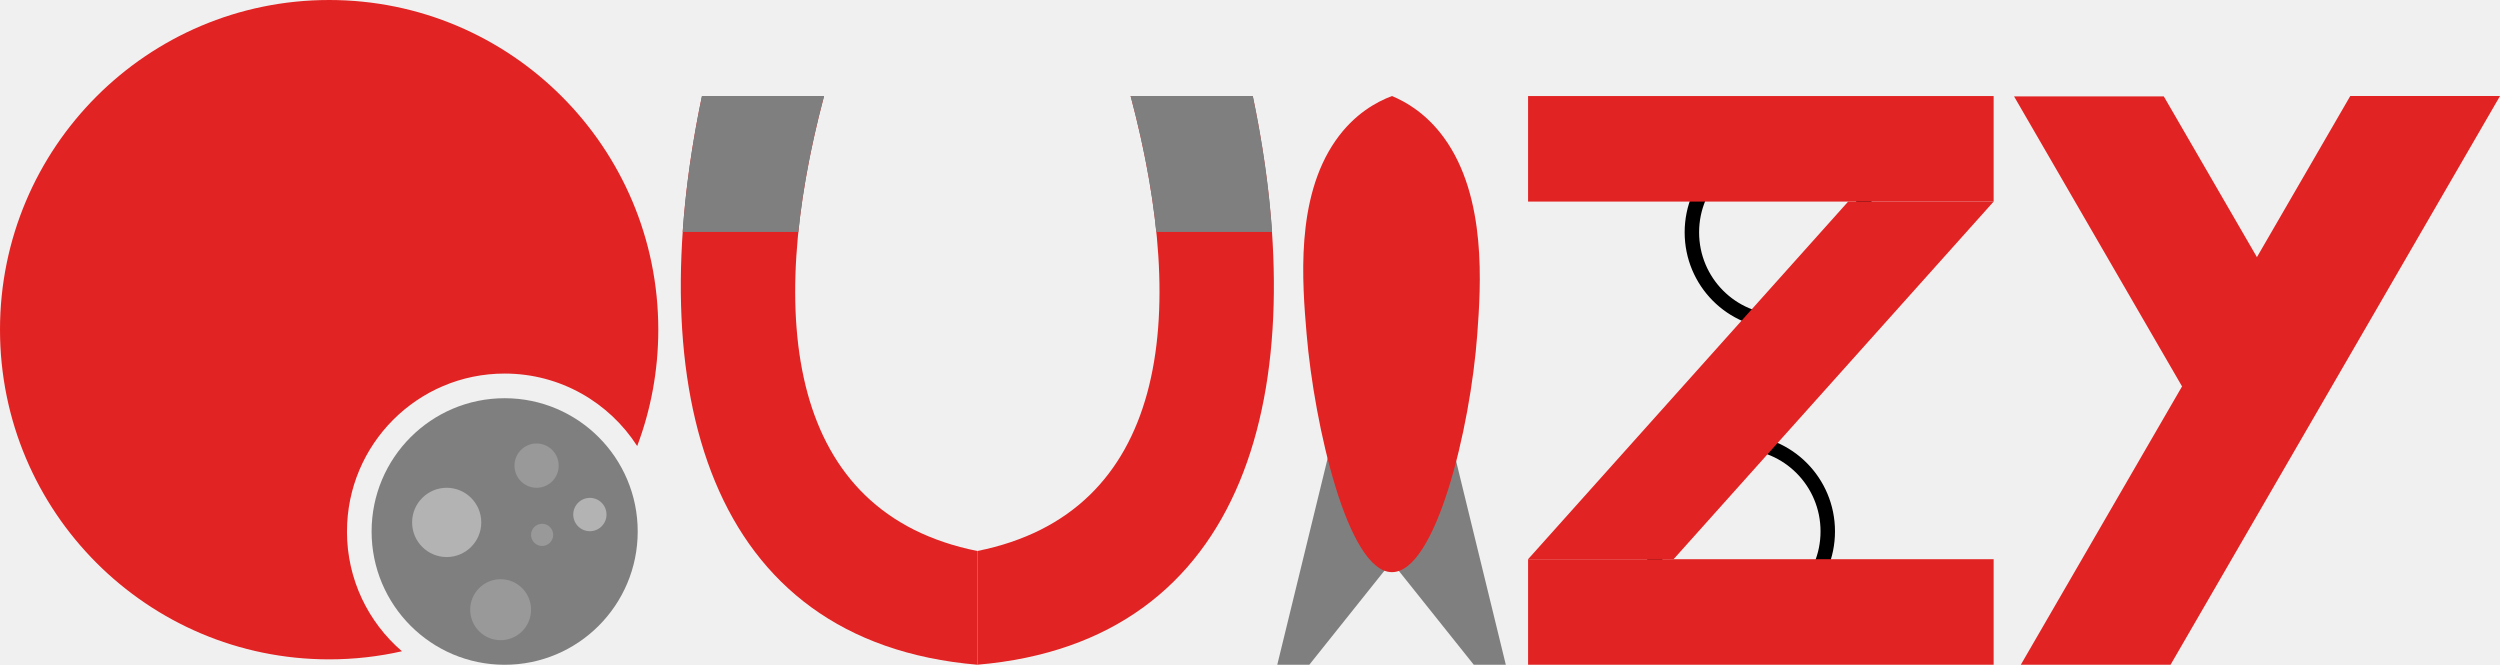
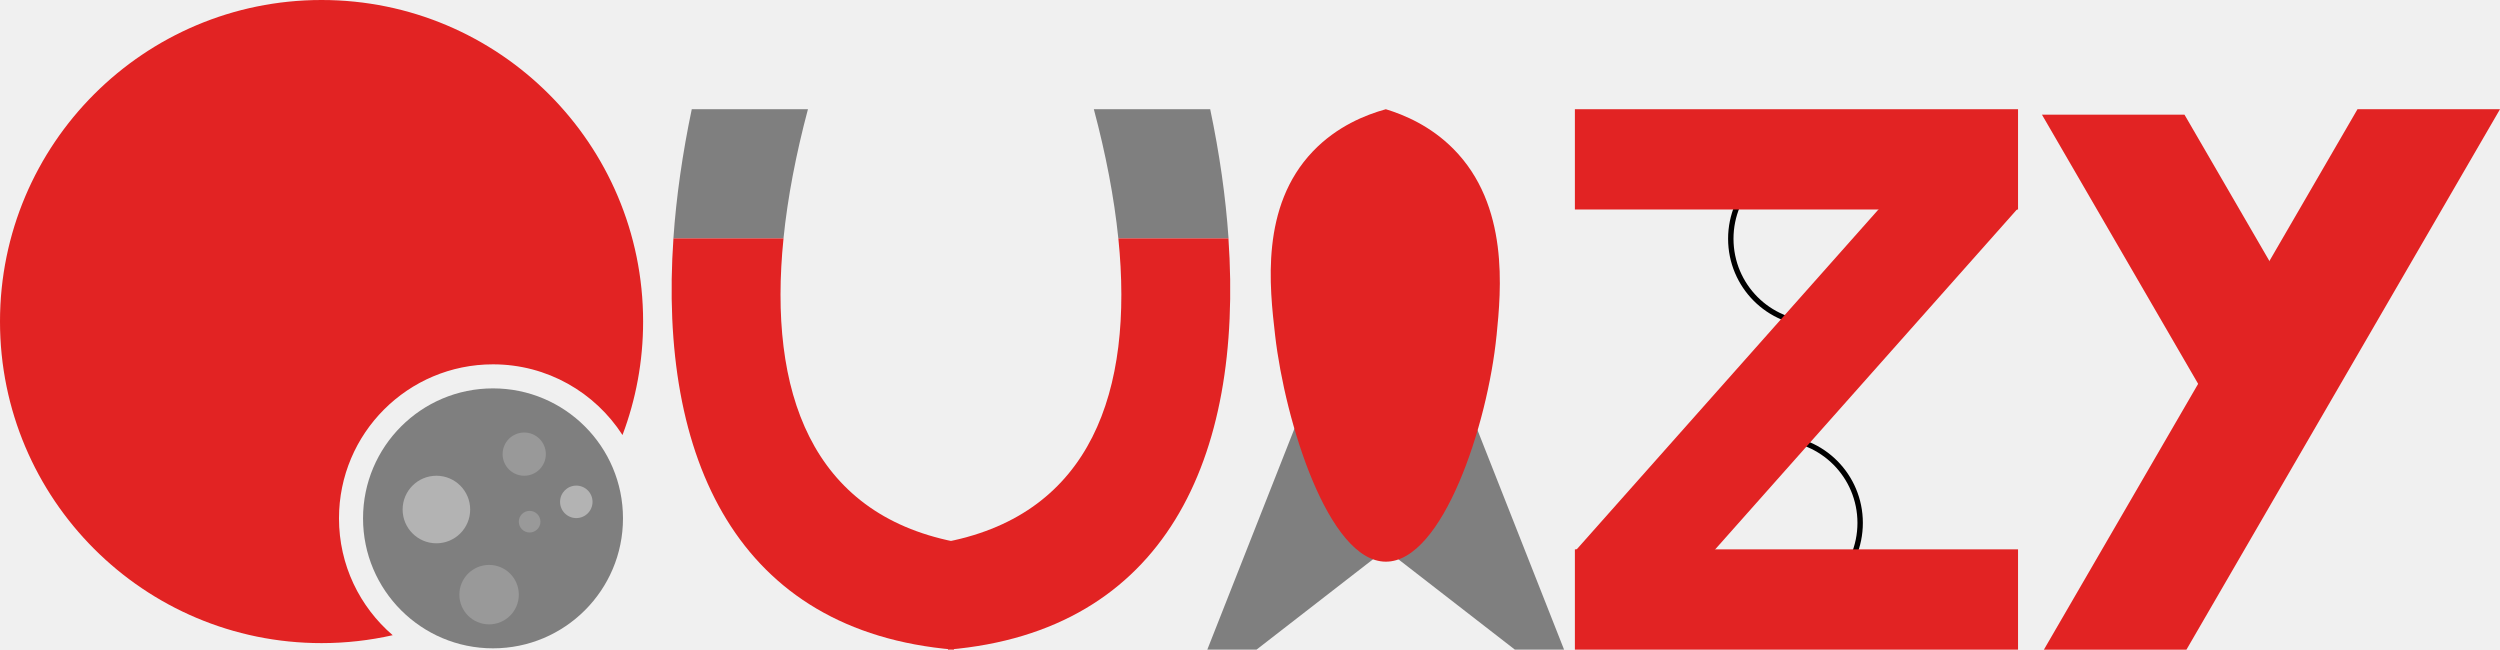
- <svg xmlns="http://www.w3.org/2000/svg" width="346" height="92" viewBox="0 0 346 92" fill="none">
-   <g clip-path="url(#clip0_7_272)">
-     <path d="M200.363 59.052C200.056 61.976 199.314 66.4 197.314 71.134C195.962 74.334 194.426 76.75 193.153 78.454C196.76 82.968 200.363 87.486 203.97 92H208.405" fill="#7F7F7F" />
-     <path d="M184.816 59.052C185.123 61.976 185.865 66.4 187.865 71.134C189.217 74.334 190.753 76.75 192.026 78.454C188.419 82.968 184.816 87.486 181.209 92H176.774" fill="#7F7F7F" />
-     <path d="M204.457 46.238C203.502 59.347 198.693 79.202 192.646 79.186C186.517 79.17 181.893 58.761 180.836 46.238C180.239 39.146 179.253 27.466 184.851 19.445C187.433 15.75 190.529 14.089 192.646 13.29C194.603 14.105 197.404 15.707 199.84 19.052C205.836 27.285 204.936 39.654 204.457 46.238Z" fill="#E22323" />
-     <path d="M135.265 92C97.779 88.816 88.672 53.857 97.154 13.29H114.049C105.837 44.176 109.067 71.004 135.265 76.258V92Z" fill="#E22323" />
-     <path d="M135.265 92C172.751 88.816 181.858 53.857 173.375 13.29H156.481C164.692 44.176 161.463 71.004 135.265 76.258V92Z" fill="#E22323" />
-     <path d="M110.493 32.102C111.098 26.12 112.32 19.796 114.049 13.29H97.154C95.807 19.736 94.903 26.045 94.487 32.102H110.493Z" fill="#7F7F7F" />
-     <path d="M160.033 32.102C159.424 26.12 158.206 19.796 156.473 13.29H173.391C174.743 19.736 175.642 26.045 176.059 32.102H160.033Z" fill="#7F7F7F" />
-     <path d="M246.437 44.53C253.22 44.53 258.719 38.99 258.719 32.157C258.719 25.323 253.22 19.784 246.437 19.784C239.654 19.784 234.156 25.323 234.156 32.157C234.156 38.99 239.654 44.53 246.437 44.53Z" stroke="black" stroke-width="2" stroke-miterlimit="10" />
-     <path d="M240.681 85.916C247.464 85.916 252.963 80.376 252.963 73.543C252.963 66.709 247.464 61.169 240.681 61.169C233.898 61.169 228.4 66.709 228.4 73.543C228.4 80.376 233.898 85.916 240.681 85.916Z" stroke="black" stroke-width="2" stroke-miterlimit="10" />
-     <path d="M275.92 13.294H211.486V27.899H275.92V13.294Z" fill="#E22323" />
-     <path d="M275.92 77.395H211.486V92H275.92V77.395Z" fill="#E22323" />
-     <path d="M255.784 27.899L211.486 77.395H231.621L275.92 27.899" fill="#E22323" />
-     <path d="M325.275 13.29L279.68 92H300.405L346 13.29" fill="#E22323" />
-     <path d="M299.47 13.341C306.177 24.919 312.887 36.502 319.594 48.08C315.217 52.452 310.84 56.821 306.463 61.193C297.223 45.242 287.986 29.292 278.745 13.341" fill="#E22323" />
-     <path d="M48.023 73.558C48.023 61.488 57.79 51.701 69.844 51.701C77.541 51.701 84.307 55.699 88.188 61.732C90.074 56.726 91.108 51.299 91.108 45.632C91.108 20.429 70.713 0 45.552 0C20.391 0 0 20.429 0 45.628C0 70.827 20.395 91.256 45.552 91.256C49.017 91.256 52.388 90.867 55.63 90.135C50.97 86.128 48.019 80.19 48.019 73.554L48.023 73.558Z" fill="#E22323" />
-     <path d="M69.844 92.004C80.014 92.004 88.259 83.746 88.259 73.558C88.259 63.371 80.014 55.113 69.844 55.113C59.674 55.113 51.429 63.371 51.429 73.558C51.429 83.746 59.674 92.004 69.844 92.004Z" fill="#7F7F7F" />
-     <path d="M74.264 67.509C75.955 67.509 77.325 66.137 77.325 64.444C77.325 62.751 75.955 61.378 74.264 61.378C72.574 61.378 71.204 62.751 71.204 64.444C71.204 66.137 72.574 67.509 74.264 67.509Z" fill="#999999" />
-     <path d="M61.822 77.096C64.465 77.096 66.607 74.95 66.607 72.303C66.607 69.656 64.465 67.509 61.822 67.509C59.179 67.509 57.036 69.656 57.036 72.303C57.036 74.95 59.179 77.096 61.822 77.096Z" fill="#B3B3B3" />
-     <path d="M69.287 88.6C71.613 88.6 73.498 86.711 73.498 84.381C73.498 82.051 71.613 80.162 69.287 80.162C66.96 80.162 65.075 82.051 65.075 84.381C65.075 86.711 66.96 88.6 69.287 88.6Z" fill="#999999" />
-     <path d="M75.031 75.561C75.877 75.561 76.563 74.874 76.563 74.027C76.563 73.179 75.877 72.492 75.031 72.492C74.184 72.492 73.498 73.179 73.498 74.027C73.498 74.874 74.184 75.561 75.031 75.561Z" fill="#999999" />
-     <path d="M81.639 73.519C82.911 73.519 83.941 72.486 83.941 71.213C83.941 69.939 82.911 68.906 81.639 68.906C80.368 68.906 79.337 69.939 79.337 71.213C79.337 72.486 80.368 73.519 81.639 73.519Z" fill="#B3B3B3" />
+ <svg xmlns="http://www.w3.org/2000/svg" id="Layer_1" viewBox="0 0 925.18 240.42">
+   <defs>
+     <style>.cls-1{fill:#e22323;}.cls-2{fill:none;stroke:#000;stroke-miterlimit:10;stroke-width:2px;}.cls-3{fill:#999;}.cls-4{fill:#b3b3b3;}.cls-5{fill:#7f7f7f;}</style>
+   </defs>
+   <g>
+     <path class="cls-5" d="M545.81,156.69c-1.25,7.43-4.31,18.67-12.52,30.7-5.55,8.13-11.85,14.27-17.07,18.6,14.8,11.47,29.59,22.95,44.39,34.42h18.21" />
+     <path class="cls-5" d="M479.8,156.69c1.25,7.43,4.31,18.67,12.52,30.7,5.55,8.13,11.85,14.27,17.07,18.6-14.8,11.47-29.59,22.95-44.39,34.42h-18.21" />
+     <path class="cls-1" d="M553.83,124.14c-3.31,33.31-20,83.76-40.97,83.72-21.26-.04-37.31-51.9-40.97-83.72-2.07-18.02-5.49-47.7,13.93-68.08,8.95-9.39,19.7-13.61,27.04-15.64,6.79,2.07,16.51,6.14,24.96,14.64,20.8,20.92,17.68,52.35,16.02,69.08Z" />
  </g>
-   <defs>
-     <clipPath id="clip0_7_272">
-       <rect width="346" height="92" fill="white" />
-     </clipPath>
-   </defs>
+   <path class="cls-5" d="M289.95,88.22c1.54-15.2,4.65-31.27,9.05-47.8h-43c-3.43,16.38-5.73,32.41-6.79,47.8h40.73Z" />
+   <path class="cls-5" d="M413.86,88.22c-1.55-15.2-4.65-31.27-9.06-47.8h43.06c3.44,16.38,5.73,32.41,6.79,47.8h-40.79Z" />
+   <ellipse class="cls-2" cx="671.78" cy="88.35" rx="31.26" ry="31.44" />
+   <ellipse class="cls-2" cx="657.13" cy="193.51" rx="31.26" ry="31.44" />
+   <rect class="cls-1" x="582.82" y="40.42" width="164" height="37.11" />
+   <rect class="cls-1" x="582.82" y="203.3" width="164" height="37.11" />
+   <polyline class="cls-1" points="695.57 77.06 582.82 204.06 634.07 204.06 746.82 77.06" />
+   <g>
+     <polyline class="cls-1" points="872.44 40.42 756.39 240.42 809.14 240.42 925.18 40.42" />
+     <path class="cls-1" d="M808.42,42.44c17.07,29.42,34.15,58.85,51.22,88.27-11.14,11.11-22.28,22.21-33.42,33.32-23.52-40.53-47.03-81.06-70.55-121.59" />
+   </g>
+   <g>
+     <path class="cls-1" d="M125.45,191.83c0-31.48,25.52-57,57-57,20.11,0,37.78,10.43,47.92,26.16,4.93-13.06,7.63-27.21,7.63-41.99C238,53.28,184.72,0,119,0S0,53.28,0,119s53.28,119,119,119c9.05,0,17.86-1.02,26.33-2.93-12.17-10.45-19.88-25.94-19.88-43.24Z" />
+     <circle class="cls-5" cx="182.45" cy="191.83" r="48.1" />
+     <circle class="cls-3" cx="194" cy="168.06" r="8" />
+     <circle class="cls-4" cx="161.5" cy="188.56" r="12.5" />
+     <circle class="cls-3" cx="181" cy="220.06" r="11" />
+     <circle class="cls-3" cx="196" cy="193.06" r="4" />
+     <circle class="cls-4" cx="213.27" cy="185.72" r="6.01" />
+   </g>
+   <g>
+     <path class="cls-1" d="M250.3,76.04c.17-1.59,.36-3.2,.55-4.8-.2,1.61-.38,3.21-.55,4.8Z" />
+     <path class="cls-1" d="M251.72,64.68c.27-1.91,.56-3.82,.87-5.74-.31,1.92-.6,3.84-.87,5.74Z" />
+     <path class="cls-1" d="M250.98,70.25c.23-1.83,.47-3.67,.74-5.52-.26,1.85-.51,3.69-.74,5.52Z" />
+     <path class="cls-1" d="M254.87,46.01c.36-1.86,.73-3.72,1.13-5.59-.39,1.87-.76,3.73-1.13,5.59Z" />
+     <path class="cls-1" d="M252.76,57.89c.24-1.49,.49-2.99,.75-4.49-.26,1.5-.51,2.99-.75,4.49Z" />
+     <path class="cls-1" d="M253.81,51.71c.24-1.35,.49-2.71,.75-4.07-.26,1.36-.51,2.72-.75,4.07Z" />
+     <path class="cls-1" d="M297.33,46.94c.08-.31,.15-.61,.23-.92-.08,.31-.15,.61-.23,.92Z" />
+     <path class="cls-1" d="M293.39,64.91c.02-.09,.03-.18,.05-.26-.02,.09-.03,.18-.05,.26Z" />
+     <path class="cls-1" d="M292.31,70.92c.02-.09,.03-.18,.05-.27-.02,.09-.03,.18-.05,.27Z" />
+     <path class="cls-1" d="M249.21,88.22c.26-3.74,.59-7.52,.99-11.34-.4,3.81-.74,7.59-.99,11.34Z" />
+     <path class="cls-1" d="M289.95,88.22s0,0,0,0h-40.73c-5.6,81.47,23.54,145.39,103.79,152.2v-40c-52.63-10.54-68.84-55.24-63.05-112.2Z" />
+     <path class="cls-1" d="M295.84,53.19c.06-.28,.13-.55,.19-.83-.06,.28-.13,.55-.19,.83Z" />
+   </g>
+   <path class="cls-1" d="M454.6,88.22h-40.73c5.79,56.96-10.42,101.66-63.05,112.2v40c80.24-6.8,109.39-70.72,103.79-152.2Z" />
</svg>
